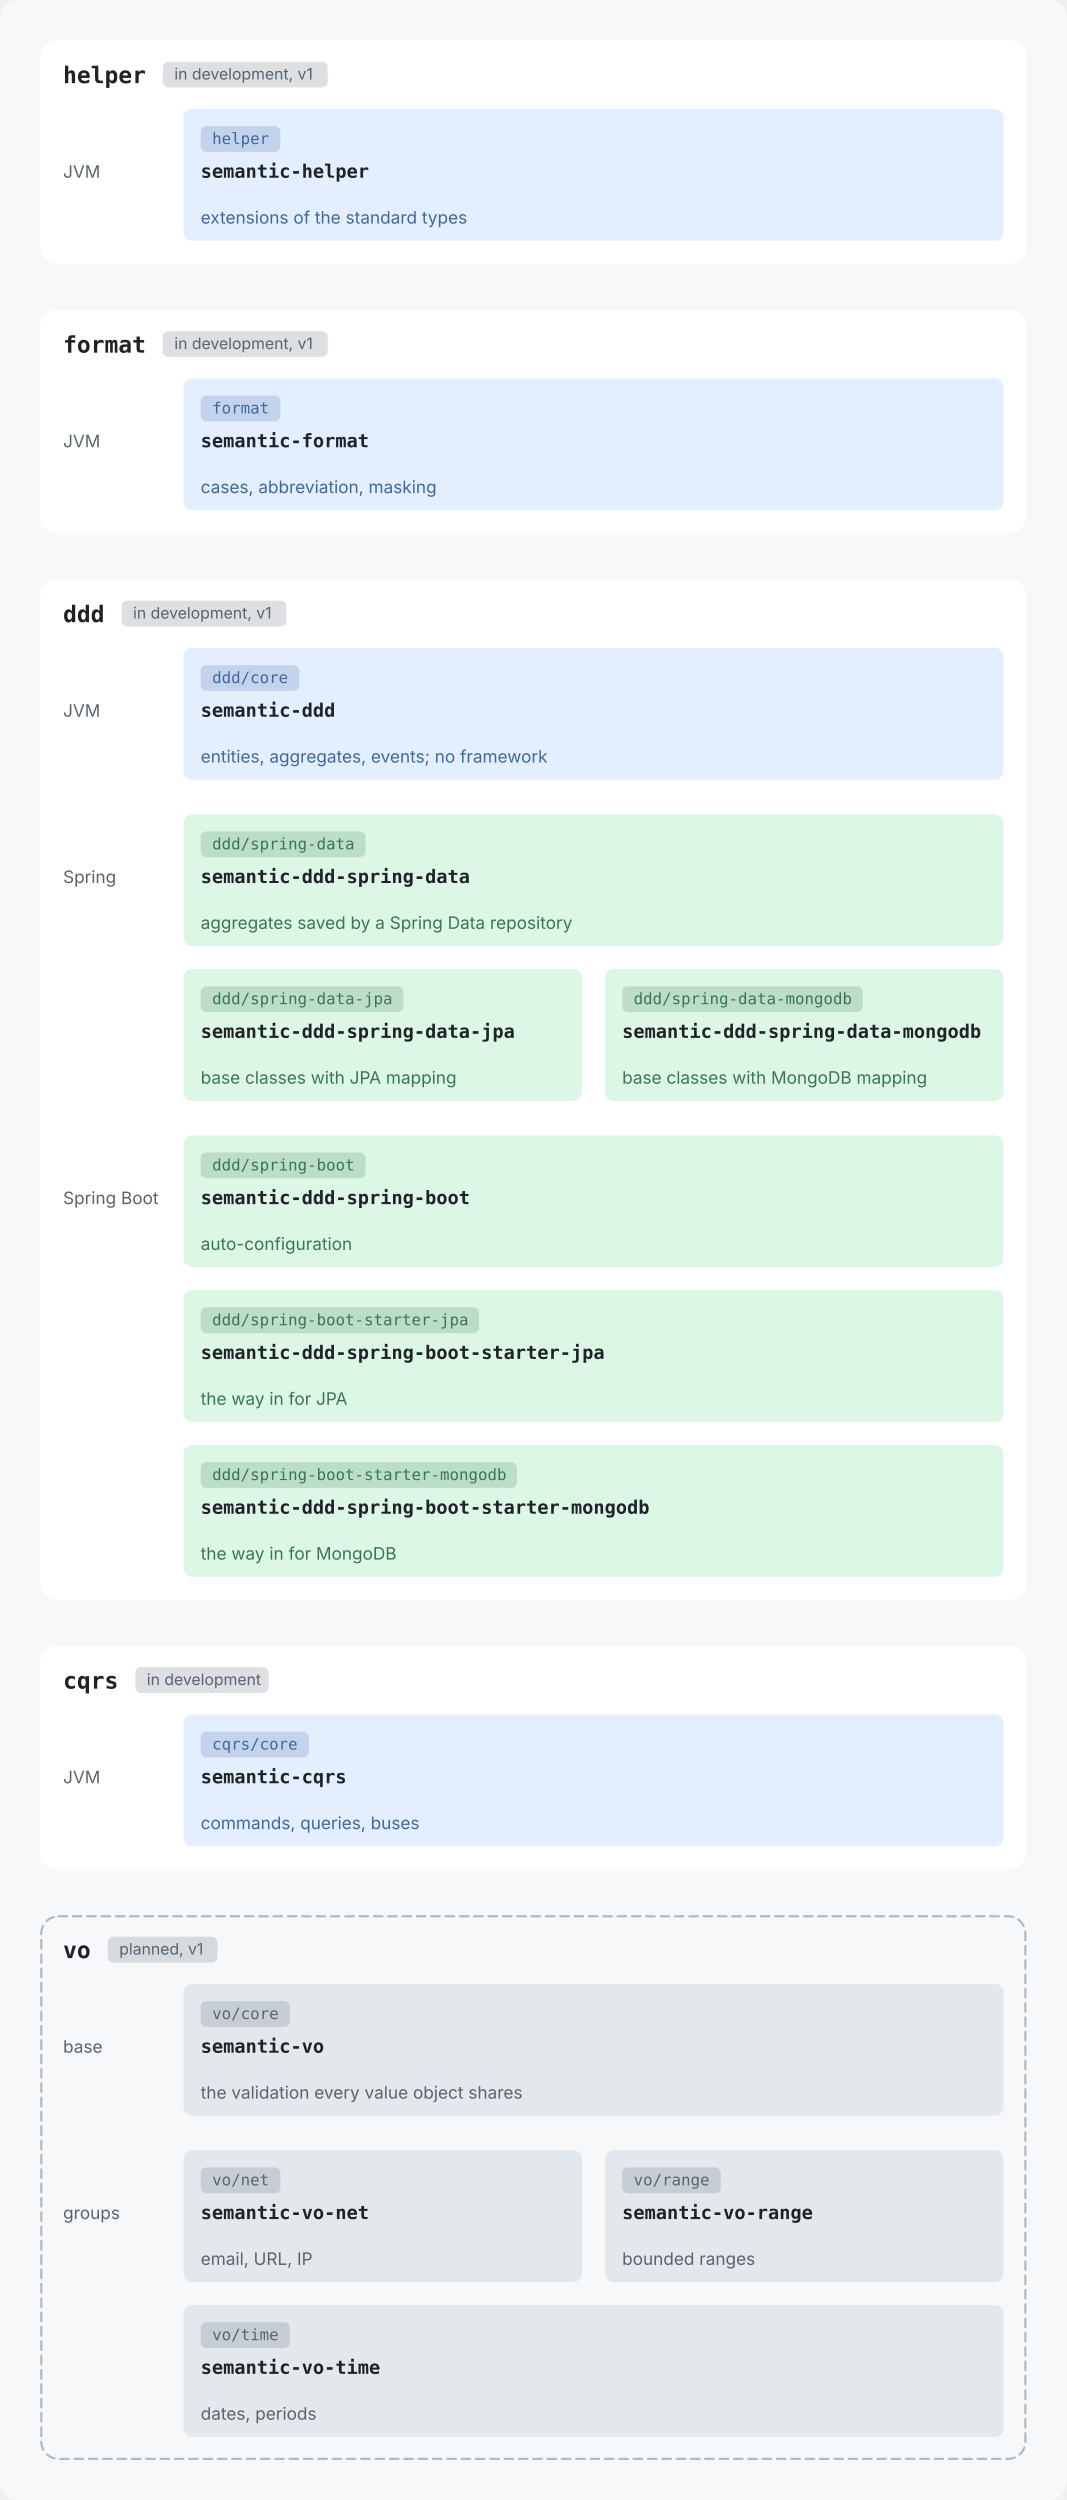
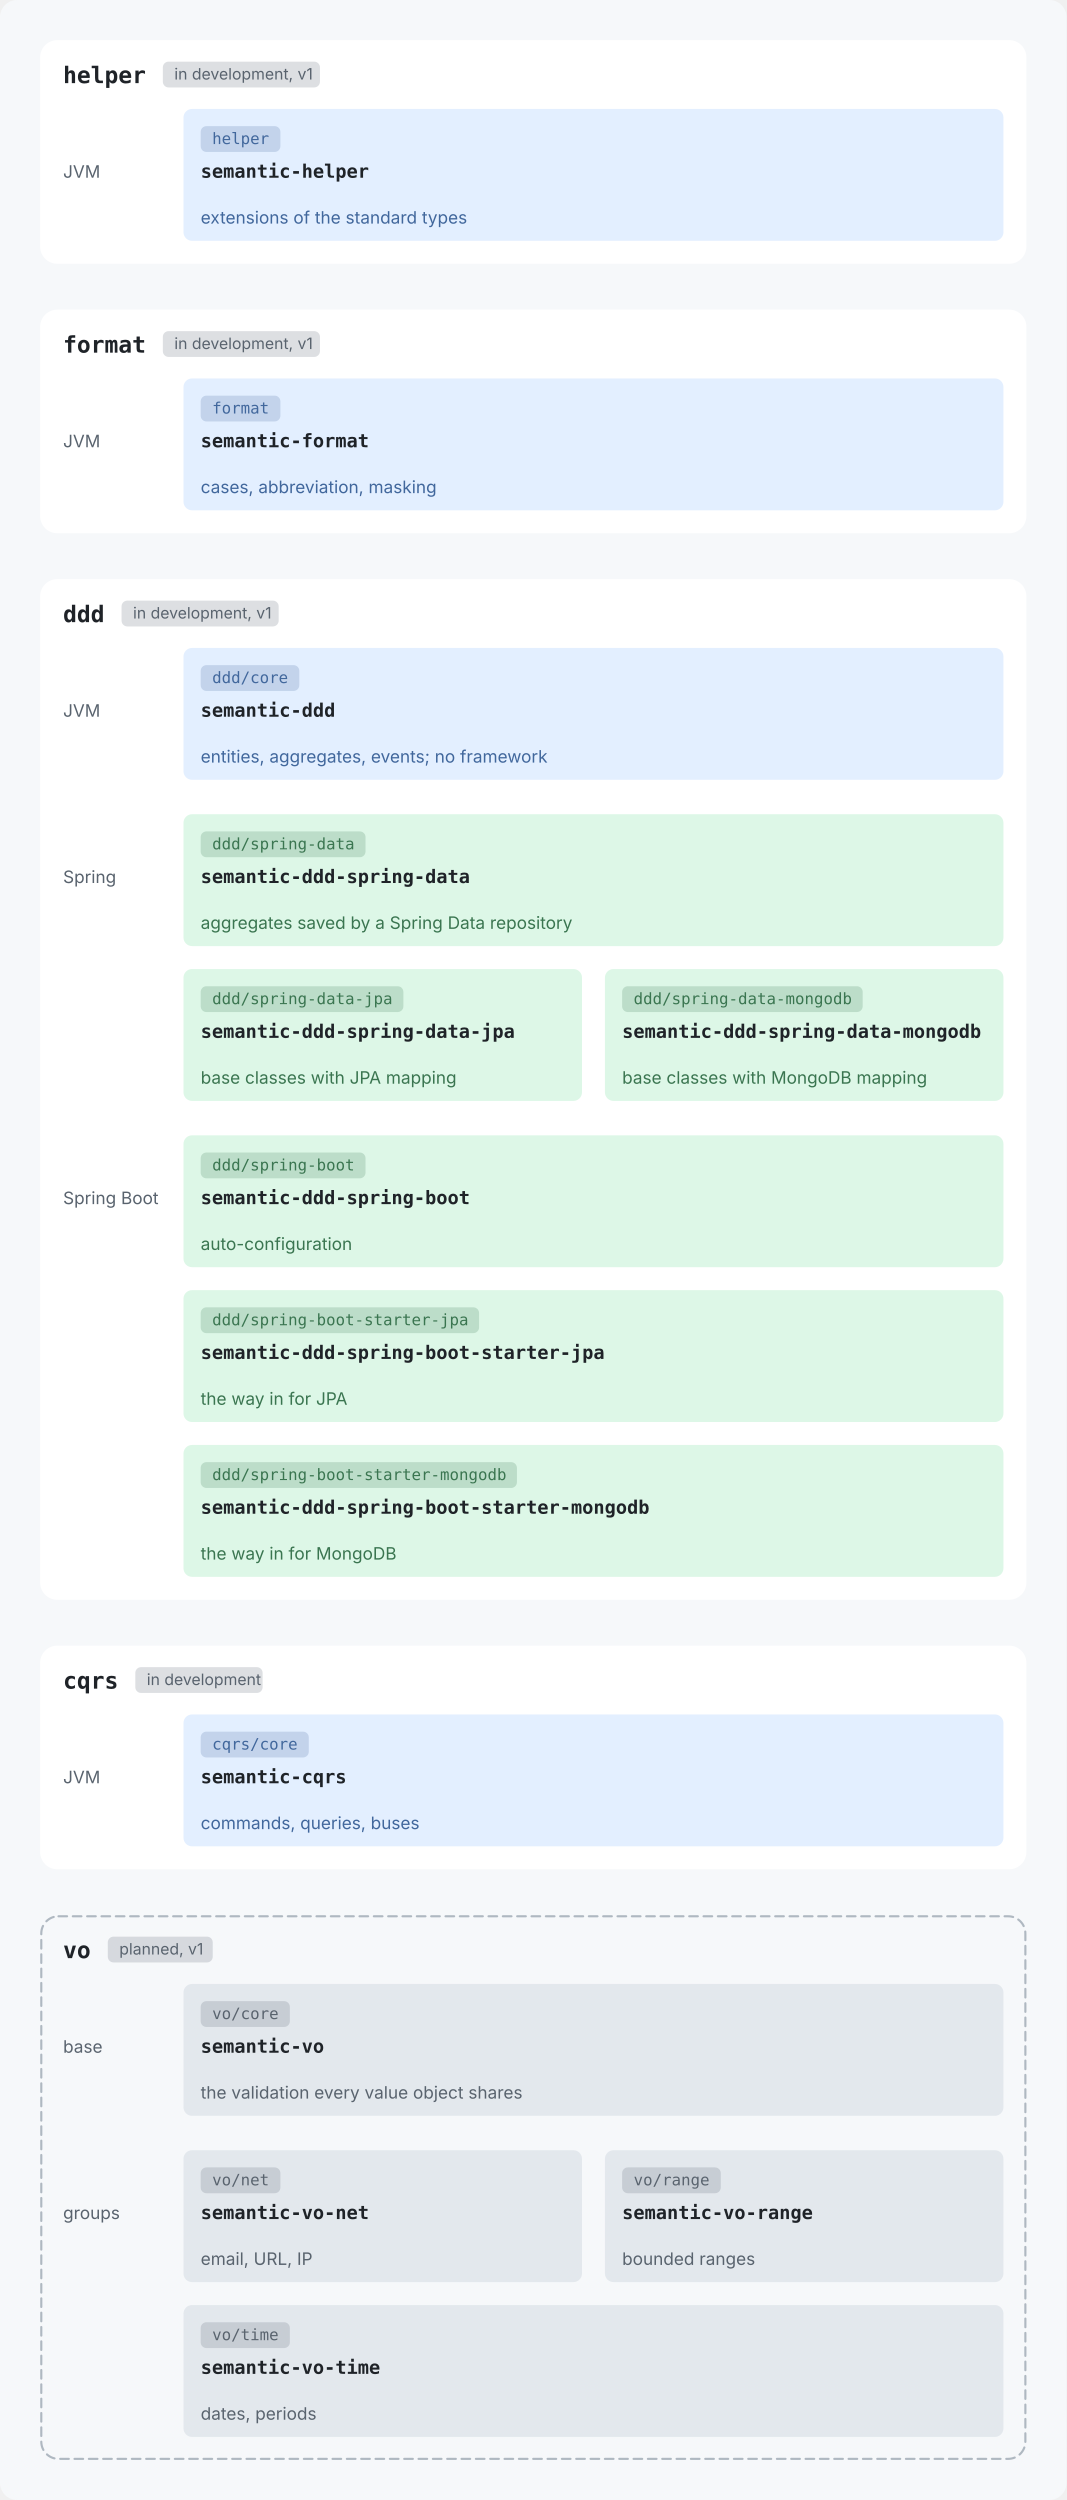
<svg xmlns="http://www.w3.org/2000/svg" viewBox="0 0 744 1744" width="744" height="1744" role="img">
  <rect width="744" height="1744" rx="12" fill="#F6F8FA" />
  <g transform="translate(12,12)">
    <rect x="16.0" y="16.0" width="688.0" height="156.0" rx="12" fill="#FFFFFF" />
    <text x="32.0" y="46.0" font-family="ui-monospace, SFMono-Regular, 'SF Mono', Menlo, Consolas, monospace" font-size="16" font-weight="600" fill="#1F2328" text-anchor="start">helper</text>
-     <rect x="101.6" y="31.0" width="115.0" height="18" rx="4" fill="#59636E" fill-opacity="0.2" />
+     <rect x="101.6" y="31.0" width="109.6" height="18" rx="4" fill="#59636E" fill-opacity="0.2" />
    <text x="109.6" y="43.5" font-family="-apple-system, BlinkMacSystemFont, 'Segoe UI', Inter, Helvetica, Arial, sans-serif" font-size="11" font-weight="400" fill="#59636E" text-anchor="start">in development, v1</text>
    <text x="32.0" y="112.0" font-family="-apple-system, BlinkMacSystemFont, 'Segoe UI', Inter, Helvetica, Arial, sans-serif" font-size="12" font-weight="400" fill="#59636E" text-anchor="start">JVM</text>
    <rect x="116.0" y="64.0" width="572.0" height="92.0" rx="6" fill="#E3EFFF" />
    <rect x="128.0" y="76.0" width="55.6" height="18" rx="4" fill="#41679C" fill-opacity="0.2" />
    <text x="136.0" y="88.5" font-family="ui-monospace, SFMono-Regular, 'SF Mono', Menlo, Consolas, monospace" font-size="11" font-weight="400" fill="#41679C" text-anchor="start">helper</text>
    <text x="128.0" y="112.0" font-family="ui-monospace, SFMono-Regular, 'SF Mono', Menlo, Consolas, monospace" font-size="13" font-weight="600" fill="#1F2328" text-anchor="start">semantic-helper</text>
    <text x="128.0" y="144.0" font-family="-apple-system, BlinkMacSystemFont, 'Segoe UI', Inter, Helvetica, Arial, sans-serif" font-size="12" font-weight="400" fill="#41679C" text-anchor="start">extensions of the standard types</text>
    <rect x="16.0" y="204.0" width="688.0" height="156.0" rx="12" fill="#FFFFFF" />
    <text x="32.0" y="234.0" font-family="ui-monospace, SFMono-Regular, 'SF Mono', Menlo, Consolas, monospace" font-size="16" font-weight="600" fill="#1F2328" text-anchor="start">format</text>
-     <rect x="101.6" y="219.0" width="115.0" height="18" rx="4" fill="#59636E" fill-opacity="0.2" />
+     <rect x="101.6" y="219.0" width="109.6" height="18" rx="4" fill="#59636E" fill-opacity="0.2" />
    <text x="109.6" y="231.5" font-family="-apple-system, BlinkMacSystemFont, 'Segoe UI', Inter, Helvetica, Arial, sans-serif" font-size="11" font-weight="400" fill="#59636E" text-anchor="start">in development, v1</text>
    <text x="32.0" y="300.0" font-family="-apple-system, BlinkMacSystemFont, 'Segoe UI', Inter, Helvetica, Arial, sans-serif" font-size="12" font-weight="400" fill="#59636E" text-anchor="start">JVM</text>
    <rect x="116.0" y="252.0" width="572.0" height="92.0" rx="6" fill="#E3EFFF" />
    <rect x="128.0" y="264.0" width="55.6" height="18" rx="4" fill="#41679C" fill-opacity="0.2" />
    <text x="136.0" y="276.5" font-family="ui-monospace, SFMono-Regular, 'SF Mono', Menlo, Consolas, monospace" font-size="11" font-weight="400" fill="#41679C" text-anchor="start">format</text>
    <text x="128.0" y="300.0" font-family="ui-monospace, SFMono-Regular, 'SF Mono', Menlo, Consolas, monospace" font-size="13" font-weight="600" fill="#1F2328" text-anchor="start">semantic-format</text>
    <text x="128.0" y="332.0" font-family="-apple-system, BlinkMacSystemFont, 'Segoe UI', Inter, Helvetica, Arial, sans-serif" font-size="12" font-weight="400" fill="#41679C" text-anchor="start">cases, abbreviation, masking</text>
    <rect x="16.0" y="392.0" width="688.0" height="712.0" rx="12" fill="#FFFFFF" />
    <text x="32.0" y="422.0" font-family="ui-monospace, SFMono-Regular, 'SF Mono', Menlo, Consolas, monospace" font-size="16" font-weight="600" fill="#1F2328" text-anchor="start">ddd</text>
-     <rect x="72.8" y="407.0" width="115.0" height="18" rx="4" fill="#59636E" fill-opacity="0.2" />
+     <rect x="72.8" y="407.0" width="109.6" height="18" rx="4" fill="#59636E" fill-opacity="0.2" />
    <text x="80.8" y="419.5" font-family="-apple-system, BlinkMacSystemFont, 'Segoe UI', Inter, Helvetica, Arial, sans-serif" font-size="11" font-weight="400" fill="#59636E" text-anchor="start">in development, v1</text>
    <text x="32.0" y="488.0" font-family="-apple-system, BlinkMacSystemFont, 'Segoe UI', Inter, Helvetica, Arial, sans-serif" font-size="12" font-weight="400" fill="#59636E" text-anchor="start">JVM</text>
    <rect x="116.0" y="440.0" width="572.0" height="92.0" rx="6" fill="#E3EFFF" />
    <rect x="128.0" y="452.0" width="68.8" height="18" rx="4" fill="#41679C" fill-opacity="0.2" />
    <text x="136.0" y="464.5" font-family="ui-monospace, SFMono-Regular, 'SF Mono', Menlo, Consolas, monospace" font-size="11" font-weight="400" fill="#41679C" text-anchor="start">ddd/core</text>
    <text x="128.0" y="488.0" font-family="ui-monospace, SFMono-Regular, 'SF Mono', Menlo, Consolas, monospace" font-size="13" font-weight="600" fill="#1F2328" text-anchor="start">semantic-ddd</text>
    <text x="128.0" y="520.0" font-family="-apple-system, BlinkMacSystemFont, 'Segoe UI', Inter, Helvetica, Arial, sans-serif" font-size="12" font-weight="400" fill="#41679C" text-anchor="start">entities, aggregates, events; no framework</text>
    <text x="32.0" y="604.0" font-family="-apple-system, BlinkMacSystemFont, 'Segoe UI', Inter, Helvetica, Arial, sans-serif" font-size="12" font-weight="400" fill="#59636E" text-anchor="start">Spring</text>
    <rect x="116.0" y="556.0" width="572.0" height="92.0" rx="6" fill="#DDF7E7" />
    <rect x="128.0" y="568.0" width="115.0" height="18" rx="4" fill="#3A7550" fill-opacity="0.2" />
    <text x="136.0" y="580.5" font-family="ui-monospace, SFMono-Regular, 'SF Mono', Menlo, Consolas, monospace" font-size="11" font-weight="400" fill="#3A7550" text-anchor="start">ddd/spring-data</text>
    <text x="128.0" y="604.0" font-family="ui-monospace, SFMono-Regular, 'SF Mono', Menlo, Consolas, monospace" font-size="13" font-weight="600" fill="#1F2328" text-anchor="start">semantic-ddd-spring-data</text>
    <text x="128.0" y="636.0" font-family="-apple-system, BlinkMacSystemFont, 'Segoe UI', Inter, Helvetica, Arial, sans-serif" font-size="12" font-weight="400" fill="#3A7550" text-anchor="start">aggregates saved by a Spring Data repository</text>
    <rect x="116.0" y="664.0" width="278.0" height="92.0" rx="6" fill="#DDF7E7" />
    <rect x="128.0" y="676.0" width="141.4" height="18" rx="4" fill="#3A7550" fill-opacity="0.2" />
    <text x="136.0" y="688.5" font-family="ui-monospace, SFMono-Regular, 'SF Mono', Menlo, Consolas, monospace" font-size="11" font-weight="400" fill="#3A7550" text-anchor="start">ddd/spring-data-jpa</text>
    <text x="128.0" y="712.0" font-family="ui-monospace, SFMono-Regular, 'SF Mono', Menlo, Consolas, monospace" font-size="13" font-weight="600" fill="#1F2328" text-anchor="start">semantic-ddd-spring-data-jpa</text>
    <text x="128.0" y="744.0" font-family="-apple-system, BlinkMacSystemFont, 'Segoe UI', Inter, Helvetica, Arial, sans-serif" font-size="12" font-weight="400" fill="#3A7550" text-anchor="start">base classes with JPA mapping</text>
    <rect x="410.0" y="664.0" width="278.0" height="92.0" rx="6" fill="#DDF7E7" />
    <rect x="422.0" y="676.0" width="167.8" height="18" rx="4" fill="#3A7550" fill-opacity="0.2" />
    <text x="430.0" y="688.5" font-family="ui-monospace, SFMono-Regular, 'SF Mono', Menlo, Consolas, monospace" font-size="11" font-weight="400" fill="#3A7550" text-anchor="start">ddd/spring-data-mongodb</text>
    <text x="422.0" y="712.0" font-family="ui-monospace, SFMono-Regular, 'SF Mono', Menlo, Consolas, monospace" font-size="13" font-weight="600" fill="#1F2328" text-anchor="start">semantic-ddd-spring-data-mongodb</text>
    <text x="422.0" y="744.0" font-family="-apple-system, BlinkMacSystemFont, 'Segoe UI', Inter, Helvetica, Arial, sans-serif" font-size="12" font-weight="400" fill="#3A7550" text-anchor="start">base classes with MongoDB mapping</text>
    <text x="32.0" y="828.0" font-family="-apple-system, BlinkMacSystemFont, 'Segoe UI', Inter, Helvetica, Arial, sans-serif" font-size="12" font-weight="400" fill="#59636E" text-anchor="start">Spring Boot</text>
    <rect x="116.0" y="780.0" width="572.0" height="92.0" rx="6" fill="#DDF7E7" />
    <rect x="128.0" y="792.0" width="115.0" height="18" rx="4" fill="#3A7550" fill-opacity="0.2" />
    <text x="136.0" y="804.5" font-family="ui-monospace, SFMono-Regular, 'SF Mono', Menlo, Consolas, monospace" font-size="11" font-weight="400" fill="#3A7550" text-anchor="start">ddd/spring-boot</text>
    <text x="128.0" y="828.0" font-family="ui-monospace, SFMono-Regular, 'SF Mono', Menlo, Consolas, monospace" font-size="13" font-weight="600" fill="#1F2328" text-anchor="start">semantic-ddd-spring-boot</text>
    <text x="128.0" y="860.0" font-family="-apple-system, BlinkMacSystemFont, 'Segoe UI', Inter, Helvetica, Arial, sans-serif" font-size="12" font-weight="400" fill="#3A7550" text-anchor="start">auto-configuration</text>
    <rect x="116.0" y="888.0" width="572.0" height="92.0" rx="6" fill="#DDF7E7" />
    <rect x="128.0" y="900.0" width="194.2" height="18" rx="4" fill="#3A7550" fill-opacity="0.2" />
    <text x="136.0" y="912.5" font-family="ui-monospace, SFMono-Regular, 'SF Mono', Menlo, Consolas, monospace" font-size="11" font-weight="400" fill="#3A7550" text-anchor="start">ddd/spring-boot-starter-jpa</text>
    <text x="128.0" y="936.0" font-family="ui-monospace, SFMono-Regular, 'SF Mono', Menlo, Consolas, monospace" font-size="13" font-weight="600" fill="#1F2328" text-anchor="start">semantic-ddd-spring-boot-starter-jpa</text>
    <text x="128.0" y="968.0" font-family="-apple-system, BlinkMacSystemFont, 'Segoe UI', Inter, Helvetica, Arial, sans-serif" font-size="12" font-weight="400" fill="#3A7550" text-anchor="start">the way in for JPA</text>
    <rect x="116.0" y="996.0" width="572.0" height="92.0" rx="6" fill="#DDF7E7" />
    <rect x="128.0" y="1008.0" width="220.6" height="18" rx="4" fill="#3A7550" fill-opacity="0.2" />
    <text x="136.0" y="1020.5" font-family="ui-monospace, SFMono-Regular, 'SF Mono', Menlo, Consolas, monospace" font-size="11" font-weight="400" fill="#3A7550" text-anchor="start">ddd/spring-boot-starter-mongodb</text>
    <text x="128.0" y="1044.0" font-family="ui-monospace, SFMono-Regular, 'SF Mono', Menlo, Consolas, monospace" font-size="13" font-weight="600" fill="#1F2328" text-anchor="start">semantic-ddd-spring-boot-starter-mongodb</text>
    <text x="128.0" y="1076.0" font-family="-apple-system, BlinkMacSystemFont, 'Segoe UI', Inter, Helvetica, Arial, sans-serif" font-size="12" font-weight="400" fill="#3A7550" text-anchor="start">the way in for MongoDB</text>
    <rect x="16.0" y="1136.0" width="688.0" height="156.0" rx="12" fill="#FFFFFF" />
    <text x="32.0" y="1166.0" font-family="ui-monospace, SFMono-Regular, 'SF Mono', Menlo, Consolas, monospace" font-size="16" font-weight="600" fill="#1F2328" text-anchor="start">cqrs</text>
-     <rect x="82.4" y="1151.0" width="93.0" height="18" rx="4" fill="#59636E" fill-opacity="0.2" />
+     <rect x="82.4" y="1151.0" width="88.8" height="18" rx="4" fill="#59636E" fill-opacity="0.2" />
    <text x="90.4" y="1163.5" font-family="-apple-system, BlinkMacSystemFont, 'Segoe UI', Inter, Helvetica, Arial, sans-serif" font-size="11" font-weight="400" fill="#59636E" text-anchor="start">in development</text>
    <text x="32.0" y="1232.0" font-family="-apple-system, BlinkMacSystemFont, 'Segoe UI', Inter, Helvetica, Arial, sans-serif" font-size="12" font-weight="400" fill="#59636E" text-anchor="start">JVM</text>
    <rect x="116.0" y="1184.0" width="572.0" height="92.0" rx="6" fill="#E3EFFF" />
    <rect x="128.0" y="1196.0" width="75.4" height="18" rx="4" fill="#41679C" fill-opacity="0.2" />
    <text x="136.0" y="1208.5" font-family="ui-monospace, SFMono-Regular, 'SF Mono', Menlo, Consolas, monospace" font-size="11" font-weight="400" fill="#41679C" text-anchor="start">cqrs/core</text>
    <text x="128.0" y="1232.0" font-family="ui-monospace, SFMono-Regular, 'SF Mono', Menlo, Consolas, monospace" font-size="13" font-weight="600" fill="#1F2328" text-anchor="start">semantic-cqrs</text>
    <text x="128.0" y="1264.0" font-family="-apple-system, BlinkMacSystemFont, 'Segoe UI', Inter, Helvetica, Arial, sans-serif" font-size="12" font-weight="400" fill="#41679C" text-anchor="start">commands, queries, buses</text>
    <rect x="16.8" y="1324.8" width="686.5" height="378.5" rx="12" fill="none" stroke="#AFB8C1" stroke-width="1.5" stroke-dasharray="6 4" stroke-linecap="round" />
    <text x="32.0" y="1354.0" font-family="ui-monospace, SFMono-Regular, 'SF Mono', Menlo, Consolas, monospace" font-size="16" font-weight="600" fill="#1F2328" text-anchor="start">vo</text>
-     <rect x="63.2" y="1339.0" width="76.5" height="18" rx="4" fill="#59636E" fill-opacity="0.2" />
+     <rect x="63.2" y="1339.0" width="73.2" height="18" rx="4" fill="#59636E" fill-opacity="0.2" />
    <text x="71.2" y="1351.5" font-family="-apple-system, BlinkMacSystemFont, 'Segoe UI', Inter, Helvetica, Arial, sans-serif" font-size="11" font-weight="400" fill="#59636E" text-anchor="start">planned, v1</text>
    <text x="32.0" y="1420.0" font-family="-apple-system, BlinkMacSystemFont, 'Segoe UI', Inter, Helvetica, Arial, sans-serif" font-size="12" font-weight="400" fill="#59636E" text-anchor="start">base</text>
    <rect x="116.0" y="1372.0" width="572.0" height="92.0" rx="6" fill="#E3E8ED" />
    <rect x="128.0" y="1384.0" width="62.2" height="18" rx="4" fill="#59636E" fill-opacity="0.2" />
    <text x="136.0" y="1396.5" font-family="ui-monospace, SFMono-Regular, 'SF Mono', Menlo, Consolas, monospace" font-size="11" font-weight="400" fill="#59636E" text-anchor="start">vo/core</text>
    <text x="128.0" y="1420.0" font-family="ui-monospace, SFMono-Regular, 'SF Mono', Menlo, Consolas, monospace" font-size="13" font-weight="600" fill="#1F2328" text-anchor="start">semantic-vo</text>
    <text x="128.0" y="1452.0" font-family="-apple-system, BlinkMacSystemFont, 'Segoe UI', Inter, Helvetica, Arial, sans-serif" font-size="12" font-weight="400" fill="#59636E" text-anchor="start">the validation every value object shares</text>
    <text x="32.0" y="1536.0" font-family="-apple-system, BlinkMacSystemFont, 'Segoe UI', Inter, Helvetica, Arial, sans-serif" font-size="12" font-weight="400" fill="#59636E" text-anchor="start">groups</text>
    <rect x="116.0" y="1488.0" width="278.0" height="92.0" rx="6" fill="#E3E8ED" />
    <rect x="128.0" y="1500.0" width="55.6" height="18" rx="4" fill="#59636E" fill-opacity="0.2" />
    <text x="136.0" y="1512.5" font-family="ui-monospace, SFMono-Regular, 'SF Mono', Menlo, Consolas, monospace" font-size="11" font-weight="400" fill="#59636E" text-anchor="start">vo/net</text>
    <text x="128.0" y="1536.0" font-family="ui-monospace, SFMono-Regular, 'SF Mono', Menlo, Consolas, monospace" font-size="13" font-weight="600" fill="#1F2328" text-anchor="start">semantic-vo-net</text>
    <text x="128.0" y="1568.0" font-family="-apple-system, BlinkMacSystemFont, 'Segoe UI', Inter, Helvetica, Arial, sans-serif" font-size="12" font-weight="400" fill="#59636E" text-anchor="start">email, URL, IP</text>
    <rect x="410.0" y="1488.0" width="278.0" height="92.0" rx="6" fill="#E3E8ED" />
    <rect x="422.0" y="1500.0" width="68.8" height="18" rx="4" fill="#59636E" fill-opacity="0.2" />
    <text x="430.0" y="1512.5" font-family="ui-monospace, SFMono-Regular, 'SF Mono', Menlo, Consolas, monospace" font-size="11" font-weight="400" fill="#59636E" text-anchor="start">vo/range</text>
    <text x="422.0" y="1536.0" font-family="ui-monospace, SFMono-Regular, 'SF Mono', Menlo, Consolas, monospace" font-size="13" font-weight="600" fill="#1F2328" text-anchor="start">semantic-vo-range</text>
    <text x="422.0" y="1568.0" font-family="-apple-system, BlinkMacSystemFont, 'Segoe UI', Inter, Helvetica, Arial, sans-serif" font-size="12" font-weight="400" fill="#59636E" text-anchor="start">bounded ranges</text>
    <rect x="116.0" y="1596.0" width="572.0" height="92.0" rx="6" fill="#E3E8ED" />
    <rect x="128.0" y="1608.0" width="62.2" height="18" rx="4" fill="#59636E" fill-opacity="0.2" />
    <text x="136.0" y="1620.5" font-family="ui-monospace, SFMono-Regular, 'SF Mono', Menlo, Consolas, monospace" font-size="11" font-weight="400" fill="#59636E" text-anchor="start">vo/time</text>
    <text x="128.0" y="1644.0" font-family="ui-monospace, SFMono-Regular, 'SF Mono', Menlo, Consolas, monospace" font-size="13" font-weight="600" fill="#1F2328" text-anchor="start">semantic-vo-time</text>
    <text x="128.0" y="1676.0" font-family="-apple-system, BlinkMacSystemFont, 'Segoe UI', Inter, Helvetica, Arial, sans-serif" font-size="12" font-weight="400" fill="#59636E" text-anchor="start">dates, periods</text>
  </g>
</svg>
